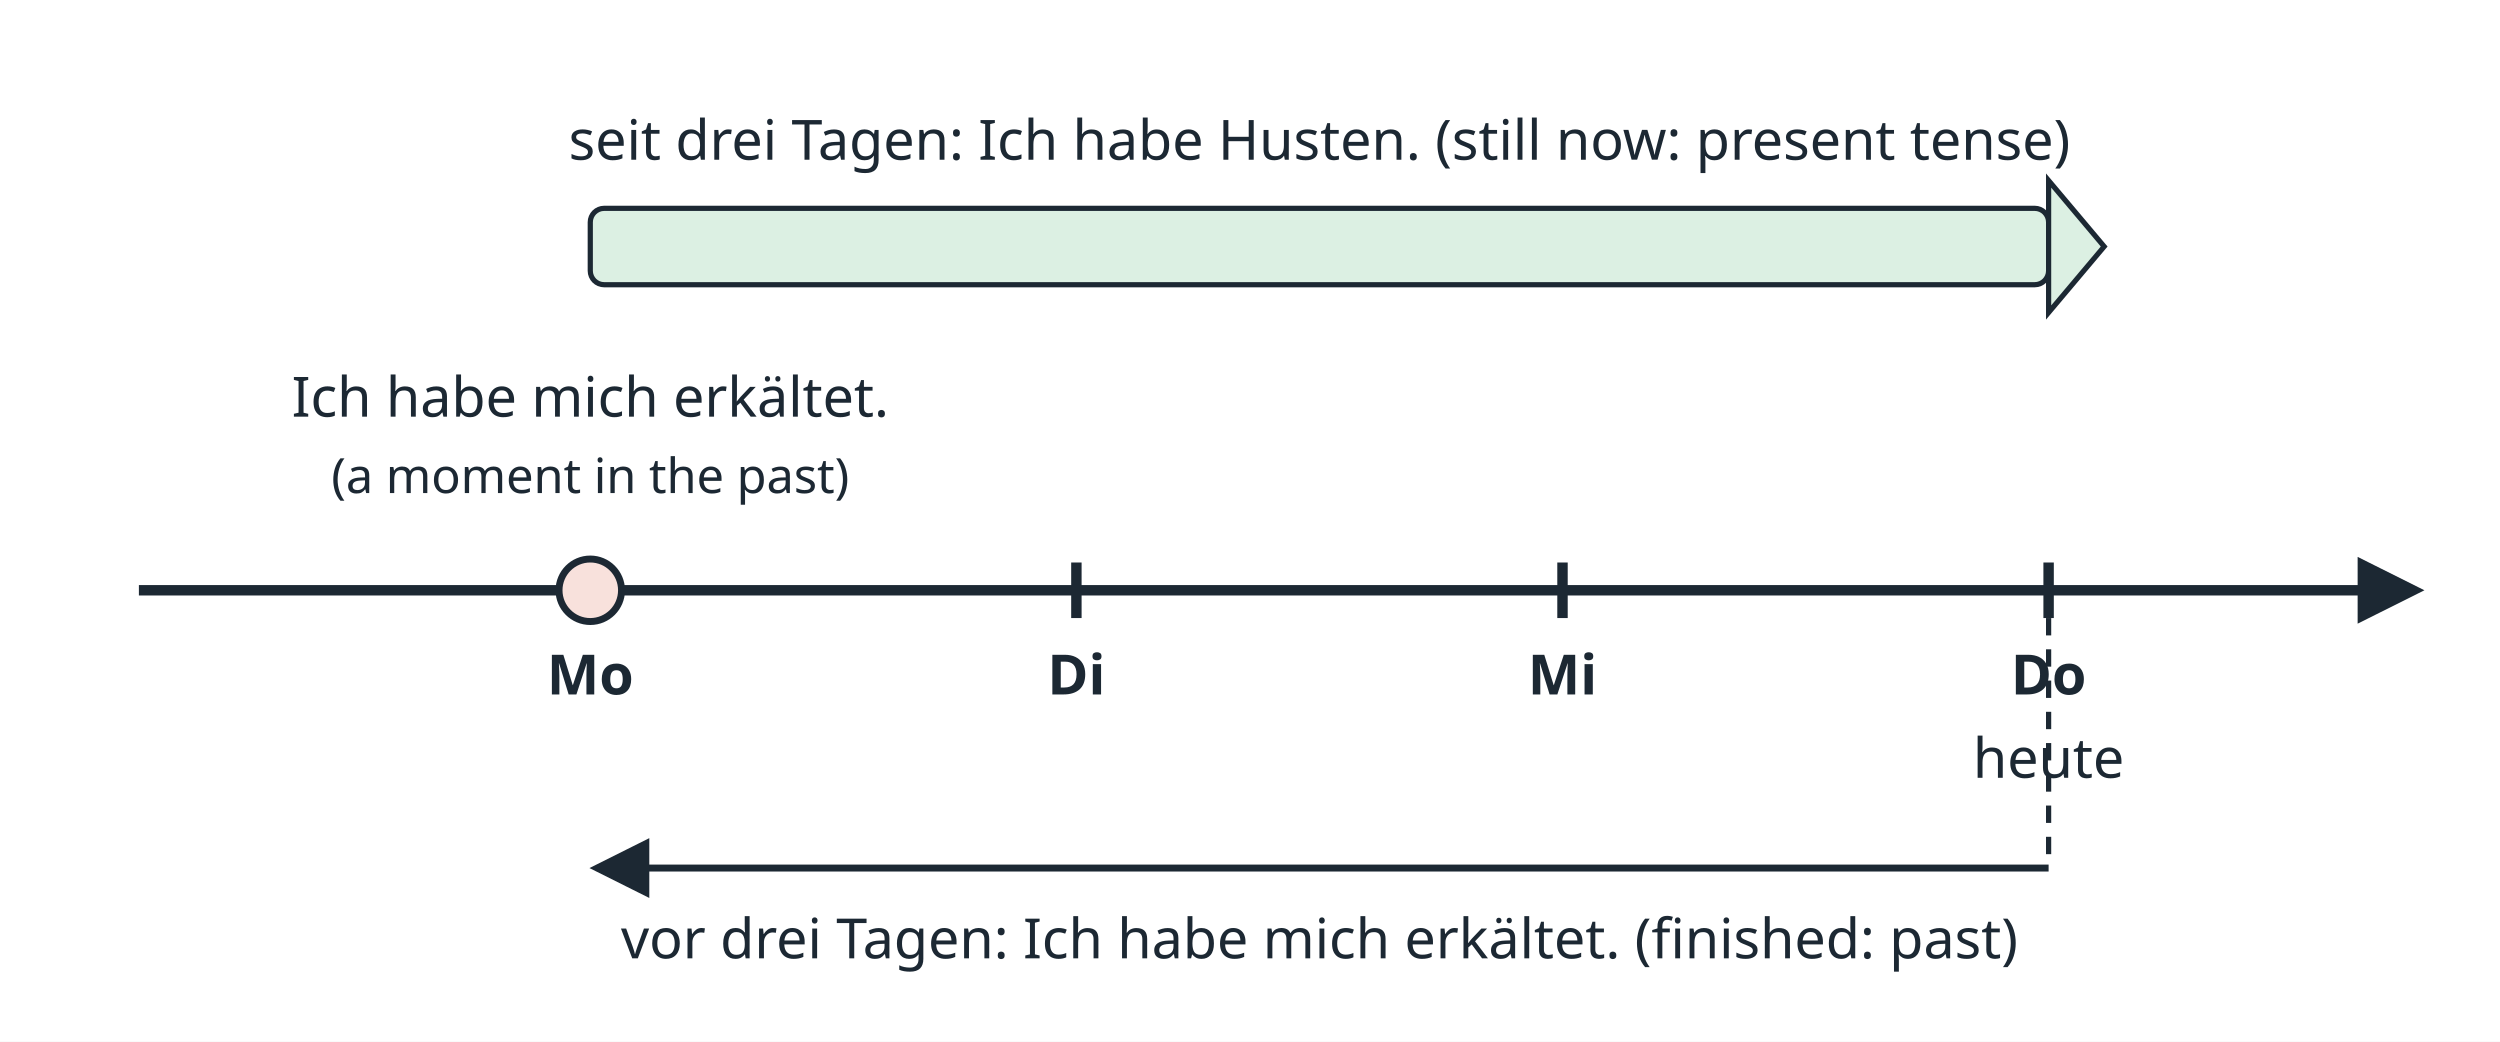
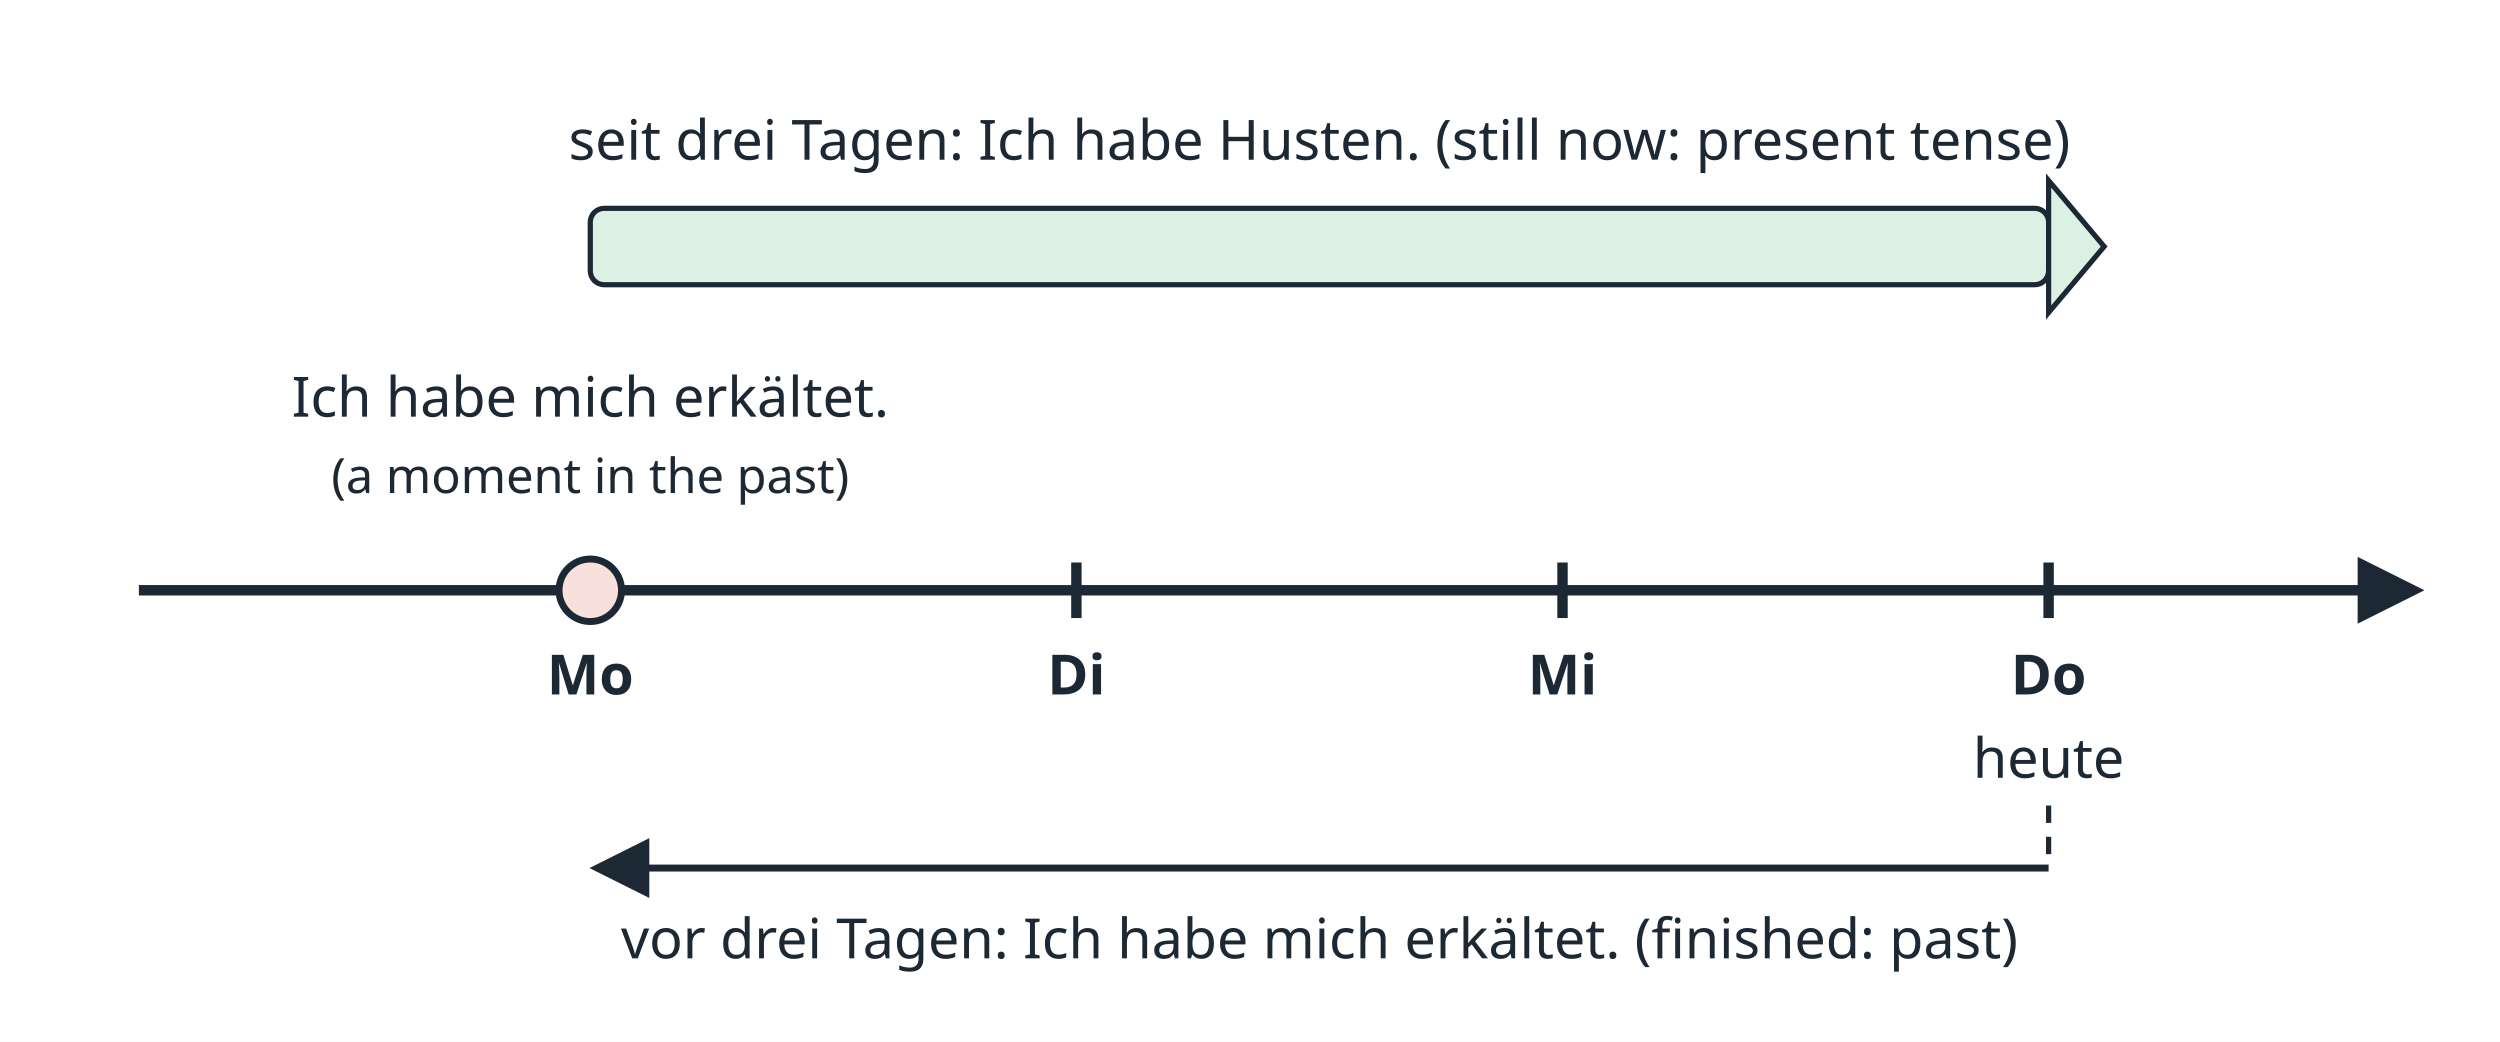
<svg xmlns="http://www.w3.org/2000/svg" viewBox="0 0 720 300" width="720" height="300" role="img">
  <rect x="0" y="0" width="720" height="300" fill="#ffffff" />
  <line x1="40" y1="170" x2="680" y2="170" stroke="#1c2833" stroke-width="3" />
  <path d="M 680 162 L 696 170 L 680 178 Z" fill="#1c2833" stroke="#1c2833" stroke-width="2" />
  <line x1="170" y1="162" x2="170" y2="178" stroke="#1c2833" stroke-width="3" />
  <text x="170" y="200" font-family="sans-serif" font-size="16" text-anchor="middle" font-weight="bold" fill="#1c2833">Mo</text>
  <line x1="310" y1="162" x2="310" y2="178" stroke="#1c2833" stroke-width="3" />
  <text x="310" y="200" font-family="sans-serif" font-size="16" text-anchor="middle" font-weight="bold" fill="#1c2833">Di</text>
  <line x1="450" y1="162" x2="450" y2="178" stroke="#1c2833" stroke-width="3" />
  <text x="450" y="200" font-family="sans-serif" font-size="16" text-anchor="middle" font-weight="bold" fill="#1c2833">Mi</text>
  <line x1="590" y1="162" x2="590" y2="178" stroke="#1c2833" stroke-width="3" />
  <text x="590" y="200" font-family="sans-serif" font-size="16" text-anchor="middle" font-weight="bold" fill="#1c2833">Do</text>
  <text x="590" y="224" font-family="sans-serif" font-size="16" text-anchor="middle" font-weight="normal" fill="#1c2833">heute</text>
  <circle cx="170" cy="170" r="9" fill="#f8e1dc" stroke="#1c2833" stroke-width="2" />
  <text x="170" y="120" font-family="sans-serif" font-size="16" text-anchor="middle" font-weight="normal" fill="#1c2833">Ich habe mich erkältet.</text>
  <text x="170" y="142" font-family="sans-serif" font-size="14" text-anchor="middle" font-weight="normal" fill="#1c2833">(a moment in the past)</text>
  <rect x="170" y="60" width="420" height="22" rx="4" fill="#dcf0e3" stroke="#1c2833" stroke-width="1.5" />
  <path d="M 590 52 L 606 71 L 590 90 Z" fill="#dcf0e3" stroke="#1c2833" stroke-width="1.5" />
  <text x="380" y="46" font-family="sans-serif" font-size="16" text-anchor="middle" font-weight="normal" fill="#1c2833">seit drei Tagen: Ich habe Husten. (still now: present tense)</text>
  <path d="M 590 250 L 178 250" fill="none" stroke="#1c2833" stroke-width="2" />
  <path d="M 186 243 L 172 250 L 186 257 Z" fill="#1c2833" stroke="#1c2833" stroke-width="2" />
  <text x="380" y="276" font-family="sans-serif" font-size="16" text-anchor="middle" font-weight="normal" fill="#1c2833">vor drei Tagen: Ich habe mich erkältet. (finished: past)</text>
-   <line x1="590" y1="178" x2="590" y2="250" stroke="#1c2833" stroke-width="1.5" stroke-dasharray="5 4" />
+   <line x1="590" y1="232" x2="590" y2="250" stroke="#1c2833" stroke-width="1.5" stroke-dasharray="5 4" />
</svg>
